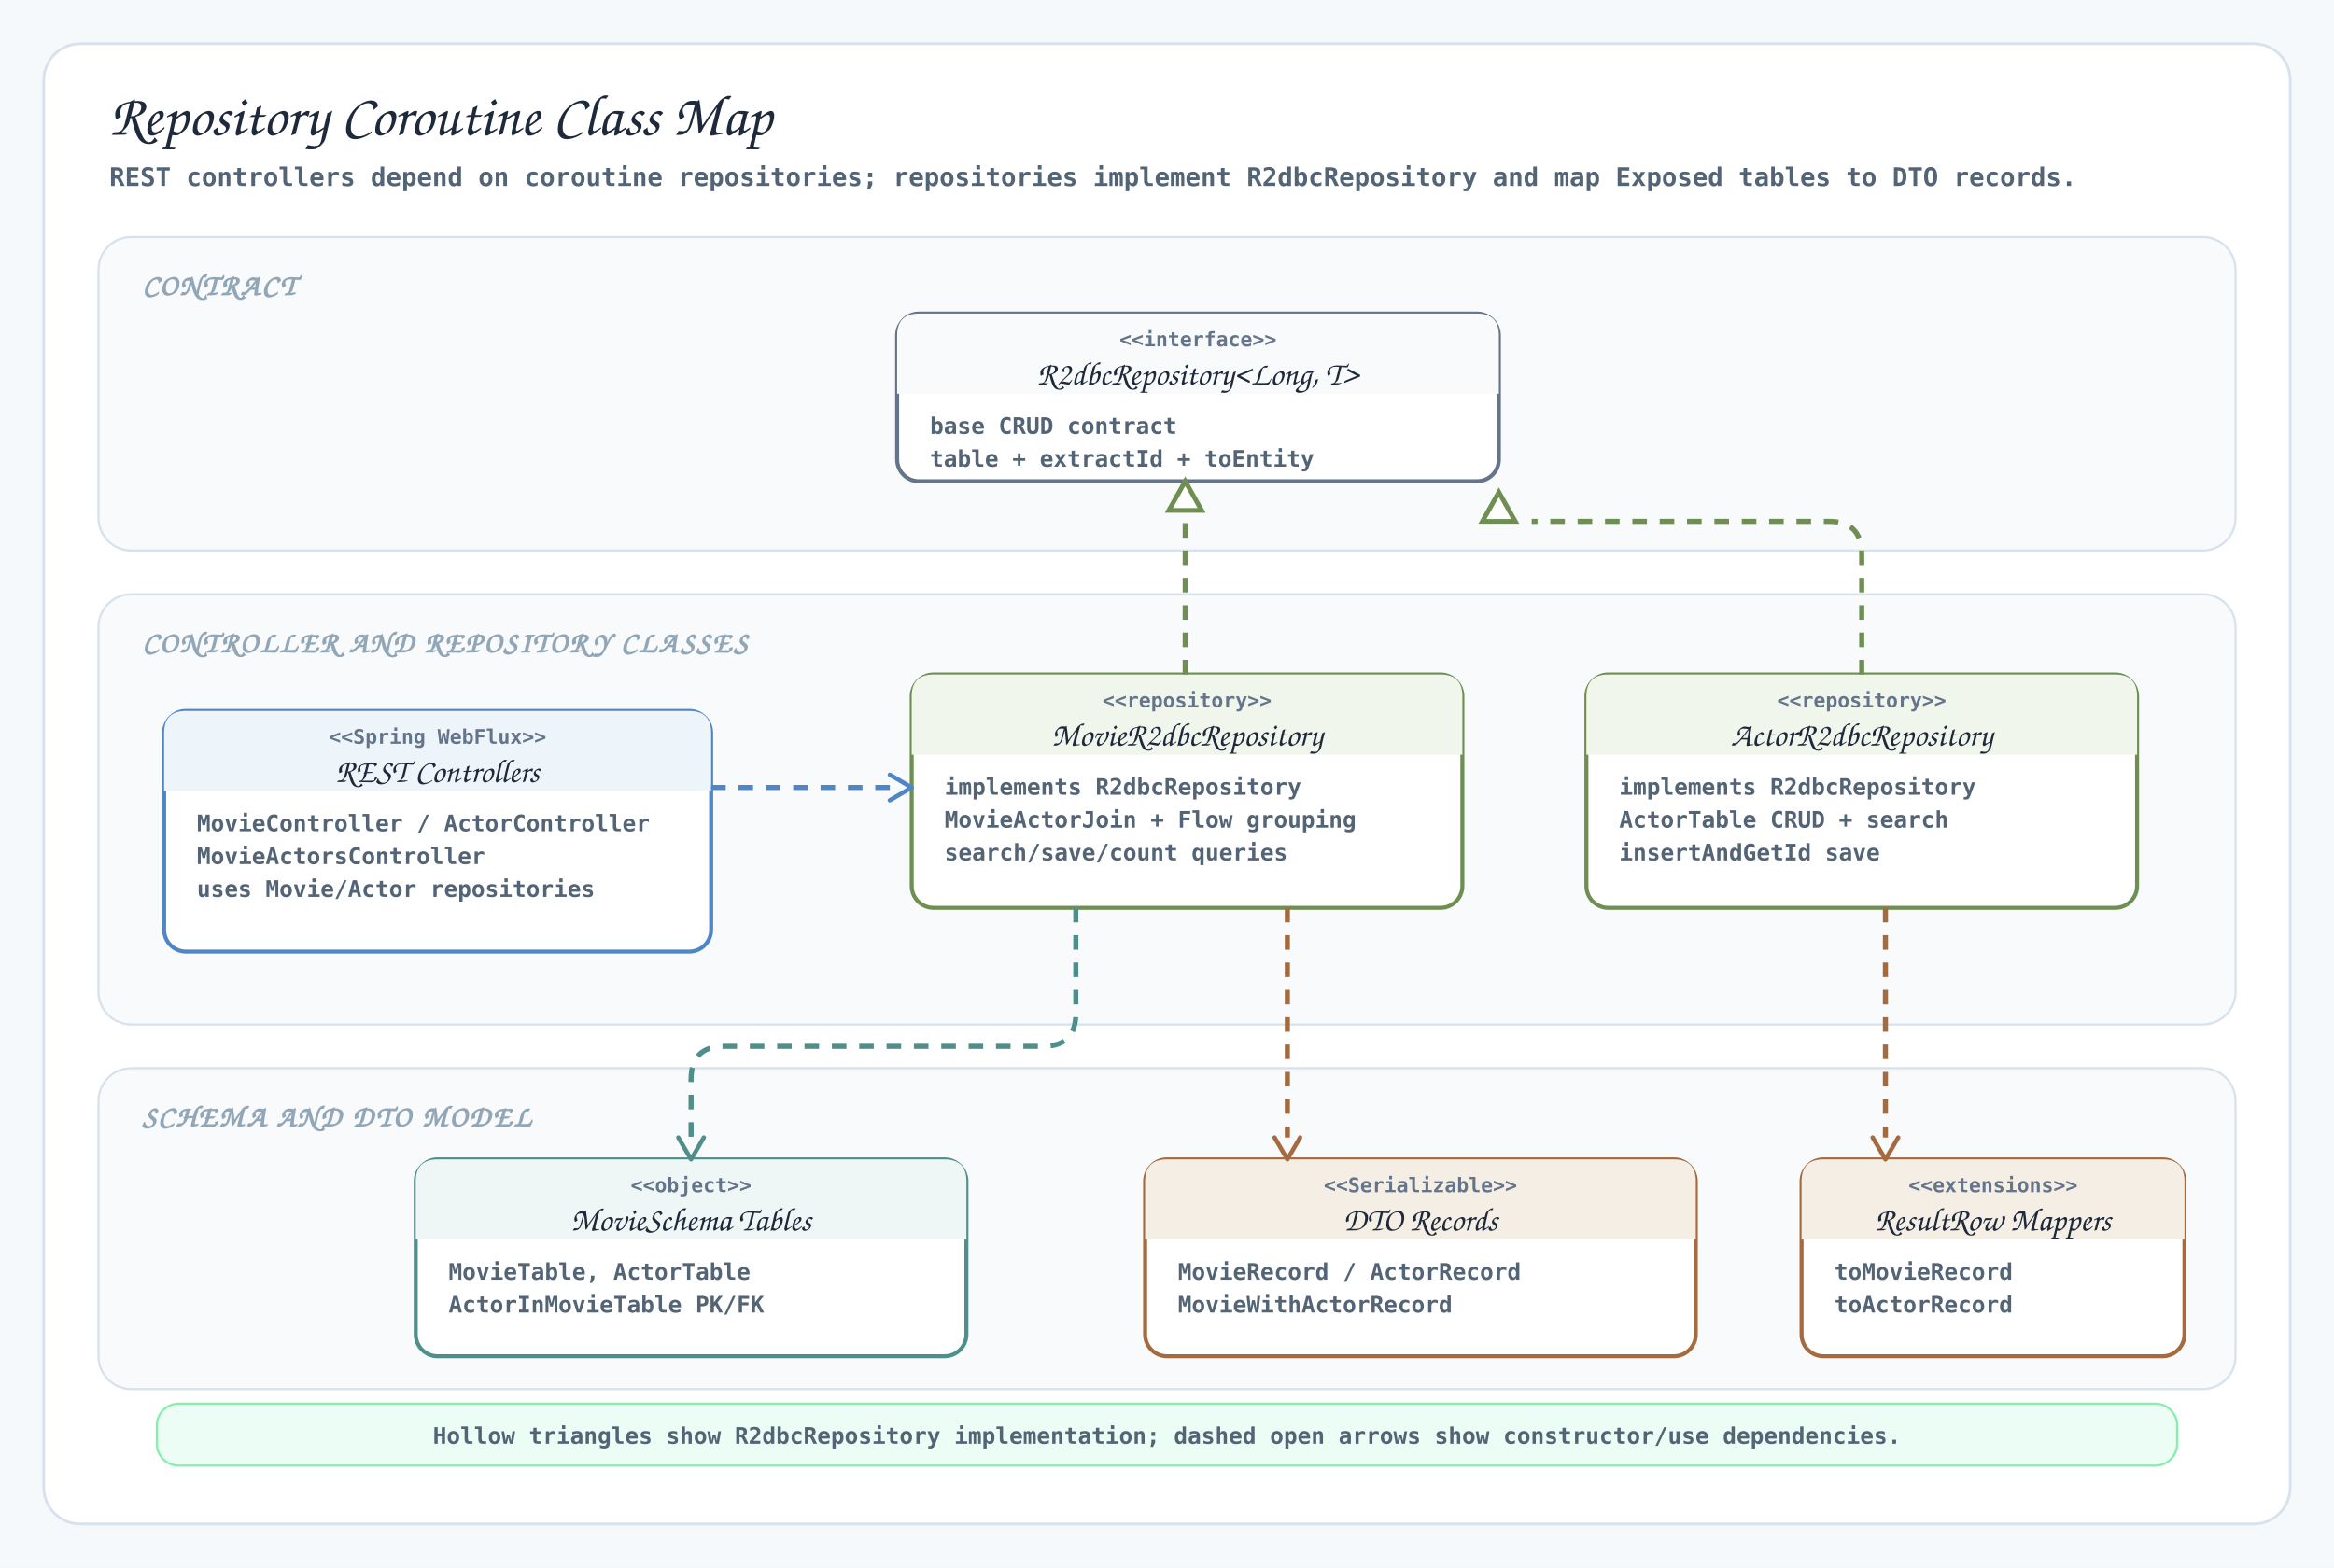
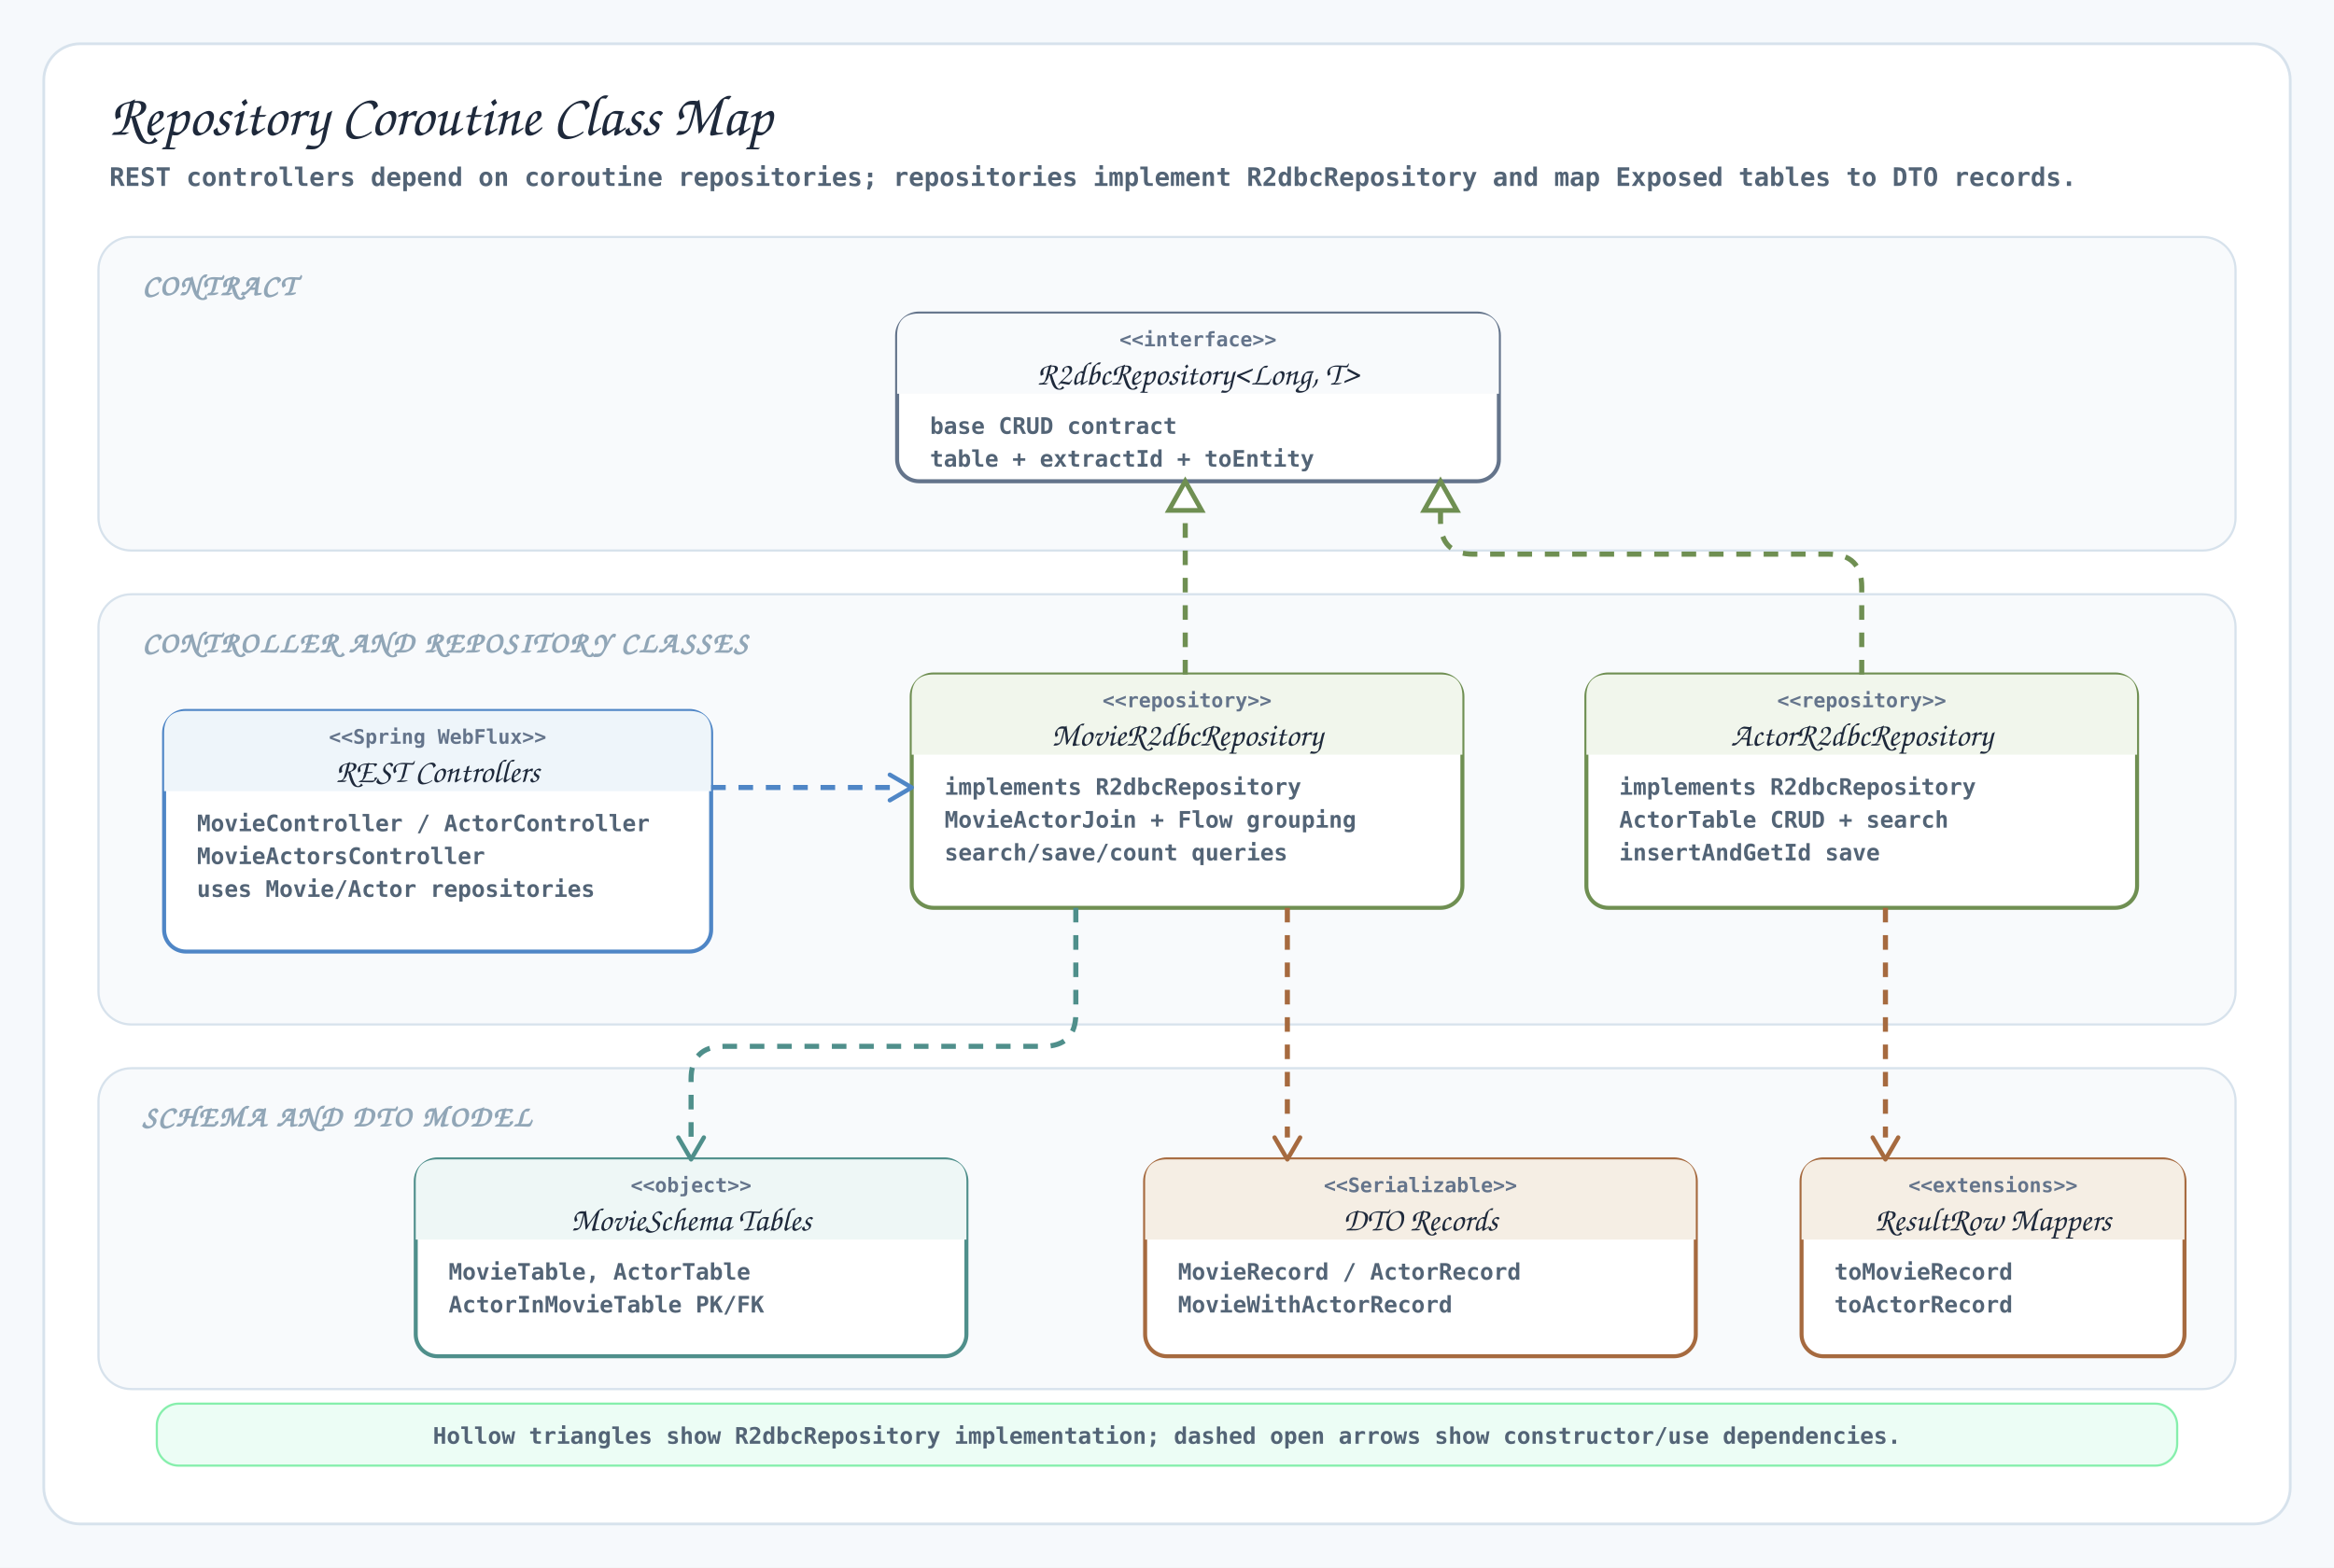
<svg xmlns="http://www.w3.org/2000/svg" viewBox="0 0 1280 860" width="1280" height="860" role="img" aria-label="Spring repository coroutine class diagram">
  <defs>
    <style>.canvas{fill:#f6f9fc} .frame{fill:#fff;stroke:#d7e2ec;stroke-width:1.5} .lane{fill:#f8fafc;stroke:#d7e2ec;stroke-width:1.2} text{font-family:"Comic Mono","SFMono-Regular",monospace;fill:#536476;font-weight:700} .title{font-family:"Architects Daughter","Comic Sans MS",cursive;font-size:32px;fill:#1e293b;font-weight:400} .subtitle{font-size:14px} .laneTitle{font-family:"Architects Daughter","Comic Sans MS",cursive;font-size:16px;letter-spacing:.09em;fill:#91a6b7} .cardTitle{font-family:"Architects Daughter","Comic Sans MS",cursive;font-size:18px;fill:#1e293b;font-weight:400} .detail{font-size:12.5px} .tiny{font-size:11px;fill:#64748b} .connector{fill:none;stroke-width:2.8;stroke-linecap:round;stroke-linejoin:round} .use{stroke-dasharray:8 7;stroke-linecap:butt} .noteBox{fill:#ecfdf5;stroke:#86efac;stroke-width:1.2}</style>
  </defs>
  <rect width="1280" height="860" class="canvas" />
  <rect x="24" y="24" width="1232" height="812" rx="20" class="frame" />
  <text x="60" y="74" class="title" text-anchor="start">Repository Coroutine Class Map</text>
  <text x="60" y="102" class="subtitle" text-anchor="start">REST controllers depend on coroutine repositories; repositories implement R2dbcRepository and map Exposed tables to DTO records.</text>
  <rect x="54" y="130" width="1172" height="172" rx="18" class="lane" />
  <text x="78" y="162" class="laneTitle" text-anchor="start">CONTRACT</text>
  <rect x="54" y="326" width="1172" height="236" rx="18" class="lane" />
  <text x="78" y="358" class="laneTitle" text-anchor="start">CONTROLLER AND REPOSITORY CLASSES</text>
  <rect x="54" y="586" width="1172" height="176" rx="18" class="lane" />
  <text x="78" y="618" class="laneTitle" text-anchor="start">SCHEMA AND DTO MODEL</text>
  <g data-card="R2dbcRepository&lt;Long, T&gt;" data-x="492" data-y="172" data-width="330" data-height="92">
    <rect class="card" x="492" y="172" width="330" height="92" rx="12" fill="#fff" stroke="#64748b" stroke-width="2.2" />
    <path d="M492,216 L492,184 Q492,172 504,172 L810,172 Q822,172 822,184 L822,216 Z" fill="#f8fafc" />
    <text x="657.0" y="190" class="tiny" text-anchor="middle">&lt;&lt;interface&gt;&gt;</text>
    <text x="657.0" y="211" class="cardTitle" text-anchor="middle">R2dbcRepository&lt;Long, T&gt;</text>
    <text x="510" y="238" class="detail" text-anchor="start">base CRUD contract</text>
    <text x="510" y="256" class="detail" text-anchor="start">table + extractId + toEntity</text>
  </g>
  <g data-card="REST Controllers" data-x="90" data-y="390" data-width="300" data-height="132">
    <rect class="card" x="90" y="390" width="300" height="132" rx="12" fill="#fff" stroke="#4f86c6" stroke-width="2.2" />
    <path d="M90,434 L90,402 Q90,390 102,390 L378,390 Q390,390 390,402 L390,434 Z" fill="#eef5fa" />
    <text x="240.0" y="408" class="tiny" text-anchor="middle">&lt;&lt;Spring WebFlux&gt;&gt;</text>
    <text x="240.0" y="429" class="cardTitle" text-anchor="middle">REST Controllers</text>
    <text x="108" y="456" class="detail" text-anchor="start">MovieController / ActorController</text>
    <text x="108" y="474" class="detail" text-anchor="start">MovieActorsController</text>
    <text x="108" y="492" class="detail" text-anchor="start">uses Movie/Actor repositories</text>
  </g>
  <g data-card="MovieR2dbcRepository" data-x="500" data-y="370" data-width="302" data-height="128">
    <rect class="card" x="500" y="370" width="302" height="128" rx="12" fill="#fff" stroke="#6f8f52" stroke-width="2.2" />
    <path d="M500,414 L500,382 Q500,370 512,370 L790,370 Q802,370 802,382 L802,414 Z" fill="#f1f6ec" />
    <text x="651.0" y="388" class="tiny" text-anchor="middle">&lt;&lt;repository&gt;&gt;</text>
    <text x="651.0" y="409" class="cardTitle" text-anchor="middle">MovieR2dbcRepository</text>
    <text x="518" y="436" class="detail" text-anchor="start">implements R2dbcRepository</text>
    <text x="518" y="454" class="detail" text-anchor="start">MovieActorJoin + Flow grouping</text>
    <text x="518" y="472" class="detail" text-anchor="start">search/save/count queries</text>
  </g>
  <g data-card="ActorR2dbcRepository" data-x="870" data-y="370" data-width="302" data-height="128">
    <rect class="card" x="870" y="370" width="302" height="128" rx="12" fill="#fff" stroke="#6f8f52" stroke-width="2.2" />
    <path d="M870,414 L870,382 Q870,370 882,370 L1160,370 Q1172,370 1172,382 L1172,414 Z" fill="#f1f6ec" />
    <text x="1021.0" y="388" class="tiny" text-anchor="middle">&lt;&lt;repository&gt;&gt;</text>
    <text x="1021.0" y="409" class="cardTitle" text-anchor="middle">ActorR2dbcRepository</text>
    <text x="888" y="436" class="detail" text-anchor="start">implements R2dbcRepository</text>
    <text x="888" y="454" class="detail" text-anchor="start">ActorTable CRUD + search</text>
    <text x="888" y="472" class="detail" text-anchor="start">insertAndGetId save</text>
  </g>
  <g data-card="MovieSchema Tables" data-x="228" data-y="636" data-width="302" data-height="108">
    <rect class="card" x="228" y="636" width="302" height="108" rx="12" fill="#fff" stroke="#4f8f8b" stroke-width="2.2" />
    <path d="M228,680 L228,648 Q228,636 240,636 L518,636 Q530,636 530,648 L530,680 Z" fill="#eef7f6" />
    <text x="379.0" y="654" class="tiny" text-anchor="middle">&lt;&lt;object&gt;&gt;</text>
    <text x="379.0" y="675" class="cardTitle" text-anchor="middle">MovieSchema Tables</text>
    <text x="246" y="702" class="detail" text-anchor="start">MovieTable, ActorTable</text>
    <text x="246" y="720" class="detail" text-anchor="start">ActorInMovieTable PK/FK</text>
  </g>
  <g data-card="DTO Records" data-x="628" data-y="636" data-width="302" data-height="108">
    <rect class="card" x="628" y="636" width="302" height="108" rx="12" fill="#fff" stroke="#a66a3f" stroke-width="2.2" />
    <path d="M628,680 L628,648 Q628,636 640,636 L918,636 Q930,636 930,648 L930,680 Z" fill="#f5eee4" />
    <text x="779.0" y="654" class="tiny" text-anchor="middle">&lt;&lt;Serializable&gt;&gt;</text>
    <text x="779.0" y="675" class="cardTitle" text-anchor="middle">DTO Records</text>
    <text x="646" y="702" class="detail" text-anchor="start">MovieRecord / ActorRecord</text>
    <text x="646" y="720" class="detail" text-anchor="start">MovieWithActorRecord</text>
  </g>
  <g data-card="ResultRow Mappers" data-x="988" data-y="636" data-width="210" data-height="108">
    <rect class="card" x="988" y="636" width="210" height="108" rx="12" fill="#fff" stroke="#a66a3f" stroke-width="2.2" />
    <path d="M988,680 L988,648 Q988,636 1000,636 L1186,636 Q1198,636 1198,648 L1198,680 Z" fill="#f5eee4" />
    <text x="1093.0" y="654" class="tiny" text-anchor="middle">&lt;&lt;extensions&gt;&gt;</text>
    <text x="1093.0" y="675" class="cardTitle" text-anchor="middle">ResultRow Mappers</text>
    <text x="1006" y="702" class="detail" text-anchor="start">toMovieRecord</text>
    <text x="1006" y="720" class="detail" text-anchor="start">toActorRecord</text>
  </g>
  <path data-connector="movie-repo-implements" class="connector use" d="M 650 370 L 650 280" stroke="#6f8f52" />
  <polygon points="650,264 641,280 659,280" fill="#fff" stroke="#6f8f52" stroke-width="2.6" stroke-dasharray="none" style="stroke-dasharray:none!important" />
-   <path data-connector="actor-repo-implements" class="connector use" d="M 1021 370 L 1021 304 Q 1021 286 1003 286 L 840 286" stroke="#6f8f52" />
-   <polygon points="822,270 813,286 831,286" fill="#fff" stroke="#6f8f52" stroke-width="2.6" stroke-dasharray="none" style="stroke-dasharray:none!important" />
+   <path data-connector="actor-repo-implements" class="connector use" d="M 1021 370 L 1021 322 Q 1021 304 1003 304 L 808 304 Q 790 304 790 286 L 790 280" stroke="#6f8f52" />
+   <polygon points="790,264 781,280 799,280" fill="#fff" stroke="#6f8f52" stroke-width="2.6" stroke-dasharray="none" style="stroke-dasharray:none!important" />
  <path data-connector="controllers-use-movie" class="connector use" d="M 390 432 L 488 432" stroke="#4f86c6" />
  <polyline points="488,425 500,432 488,439" fill="none" stroke="#4f86c6" stroke-width="2.4" stroke-linecap="round" stroke-linejoin="round" stroke-dasharray="none" style="stroke-dasharray:none!important" />
  <path data-connector="movie-repo-schema" class="connector use" d="M 590 498 L 590 556 Q 590 574 572 574 L 397 574 Q 379 574 379 592 L 379 624" stroke="#4f8f8b" />
  <polyline points="372,624 379,636 386,624" fill="none" stroke="#4f8f8b" stroke-width="2.4" stroke-linecap="round" stroke-linejoin="round" stroke-dasharray="none" style="stroke-dasharray:none!important" />
  <path data-connector="movie-repo-dto" class="connector use" d="M 706 498 L 706 624" stroke="#a66a3f" />
  <polyline points="699,624 706,636 713,624" fill="none" stroke="#a66a3f" stroke-width="2.4" stroke-linecap="round" stroke-linejoin="round" stroke-dasharray="none" style="stroke-dasharray:none!important" />
  <path data-connector="actor-repo-mapper" class="connector use" d="M 1034 498 L 1034 624" stroke="#a66a3f" />
  <polyline points="1027,624 1034,636 1041,624" fill="none" stroke="#a66a3f" stroke-width="2.4" stroke-linecap="round" stroke-linejoin="round" stroke-dasharray="none" style="stroke-dasharray:none!important" />
  <rect x="86" y="770" width="1108" height="34" rx="12" class="noteBox" />
  <text x="640" y="792" class="detail" text-anchor="middle">Hollow triangles show R2dbcRepository implementation; dashed open arrows show constructor/use dependencies.</text>
</svg>
